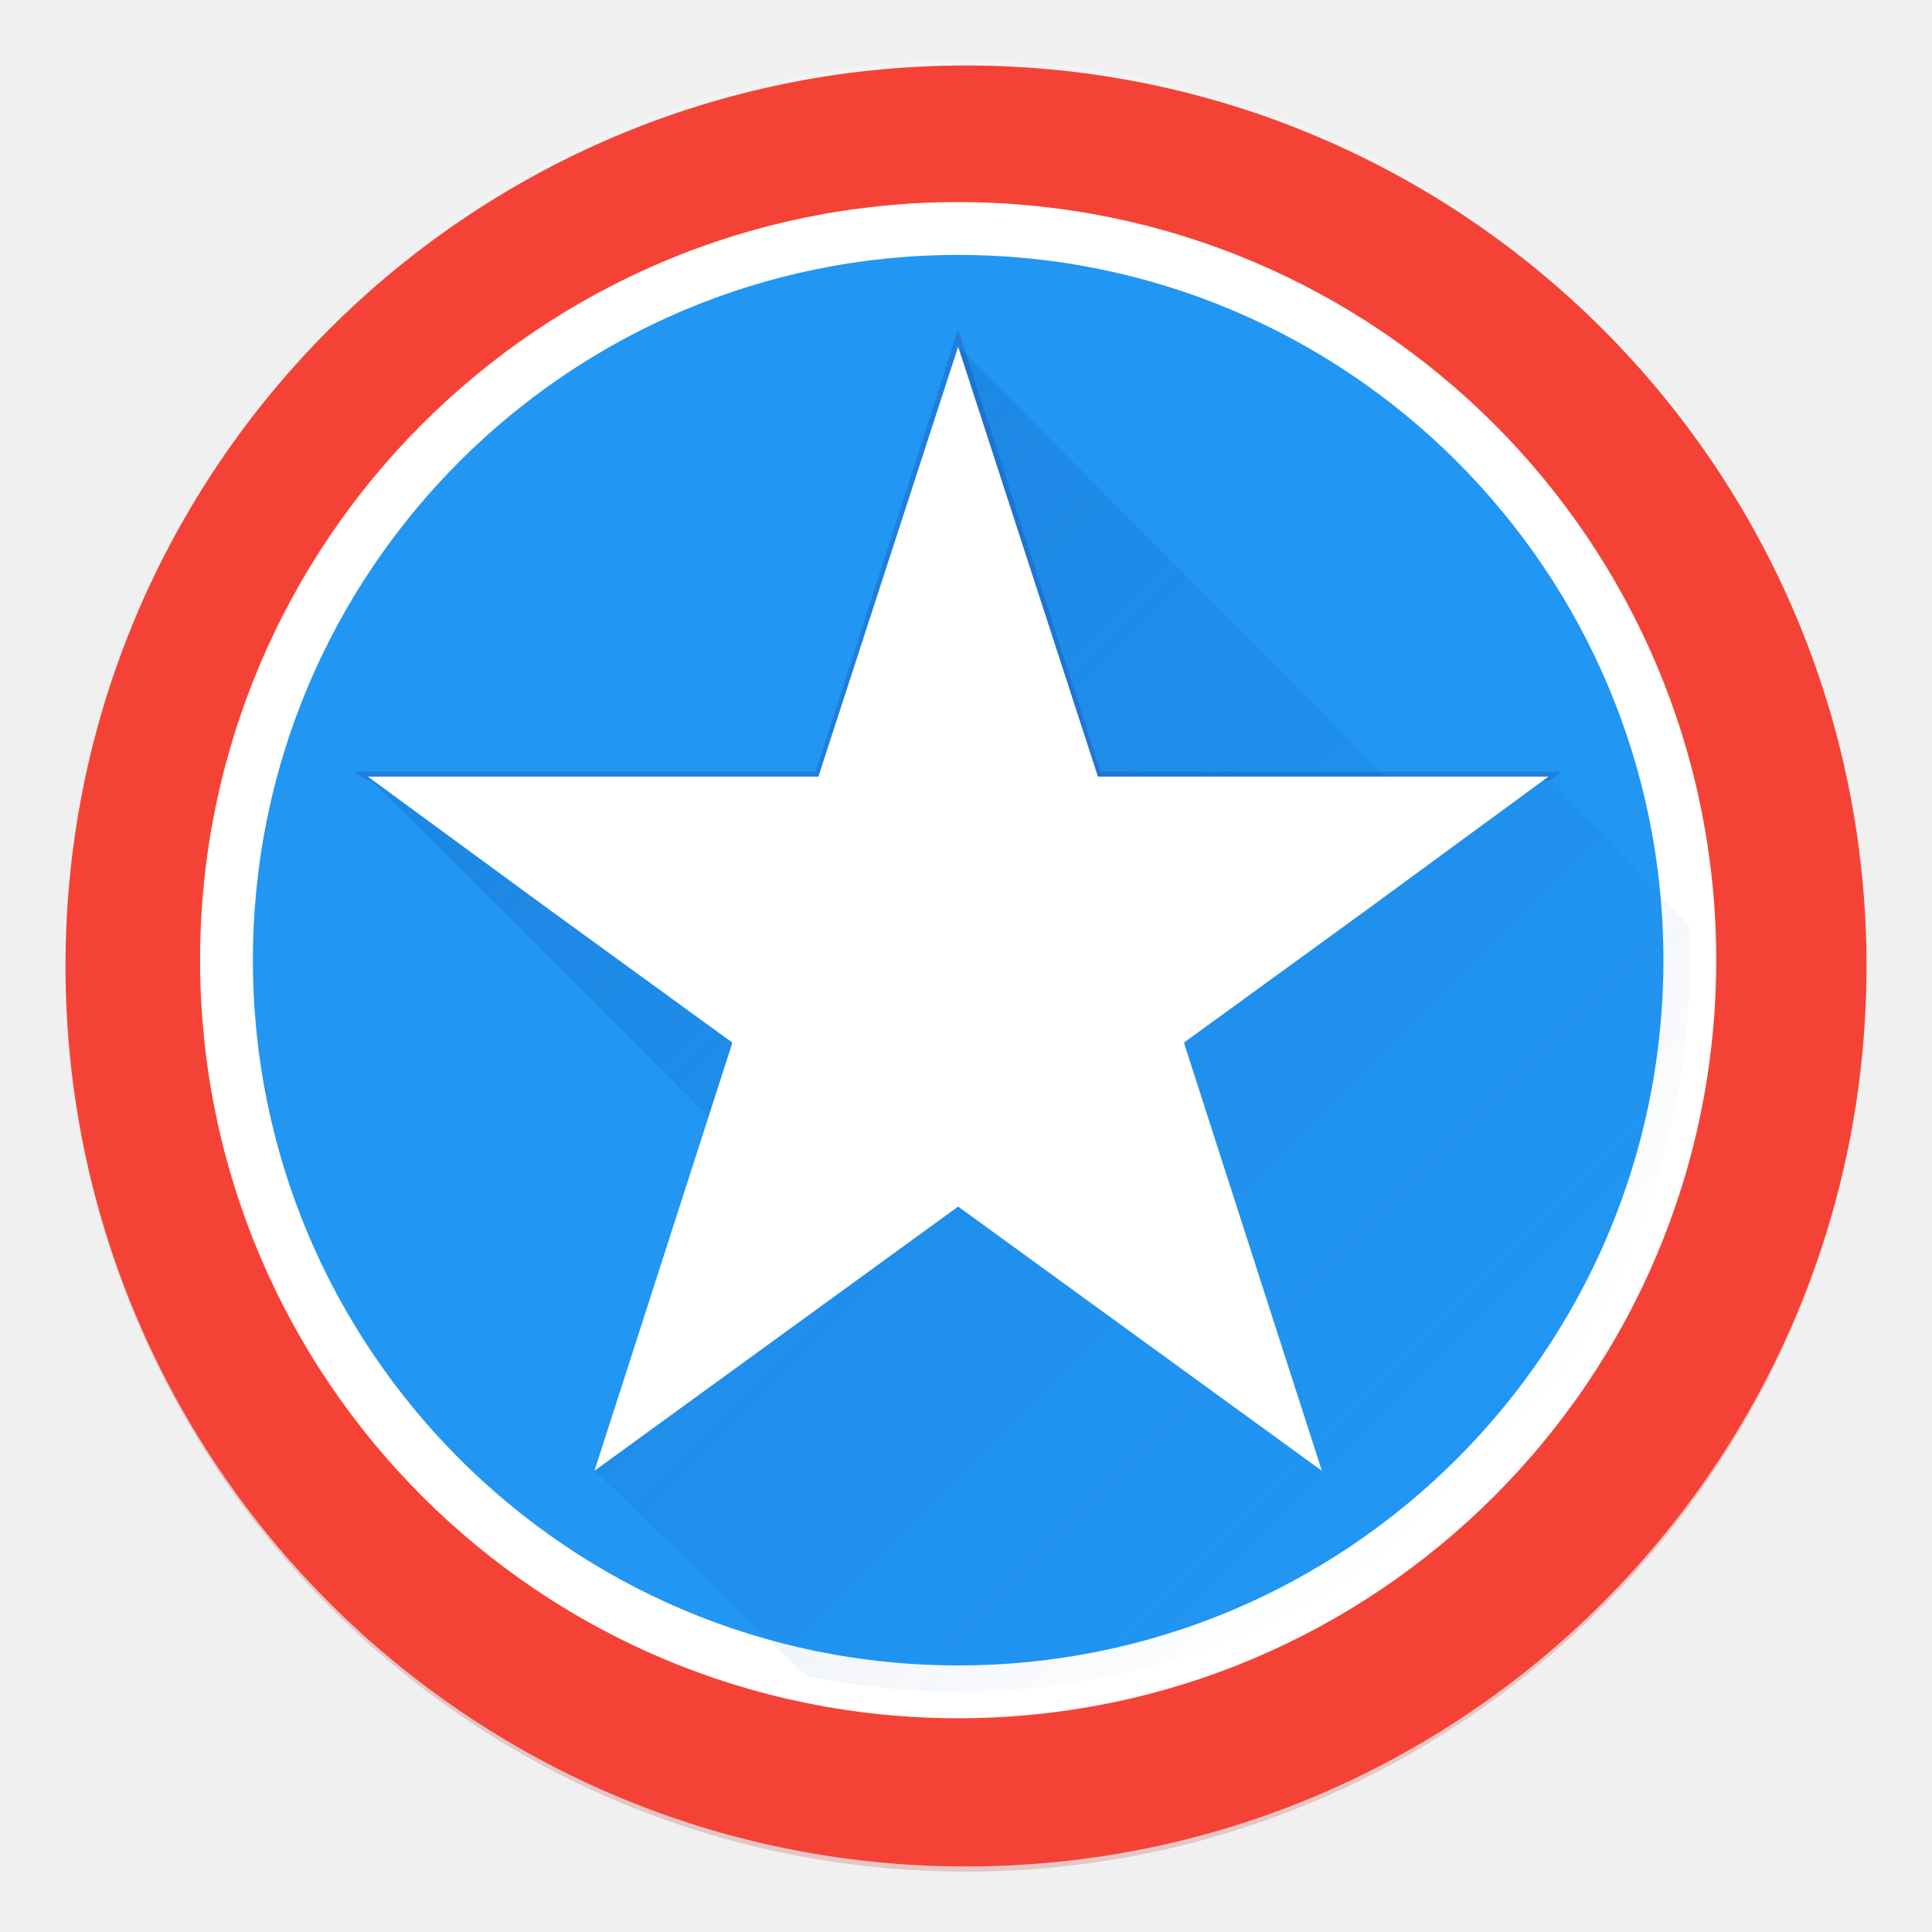
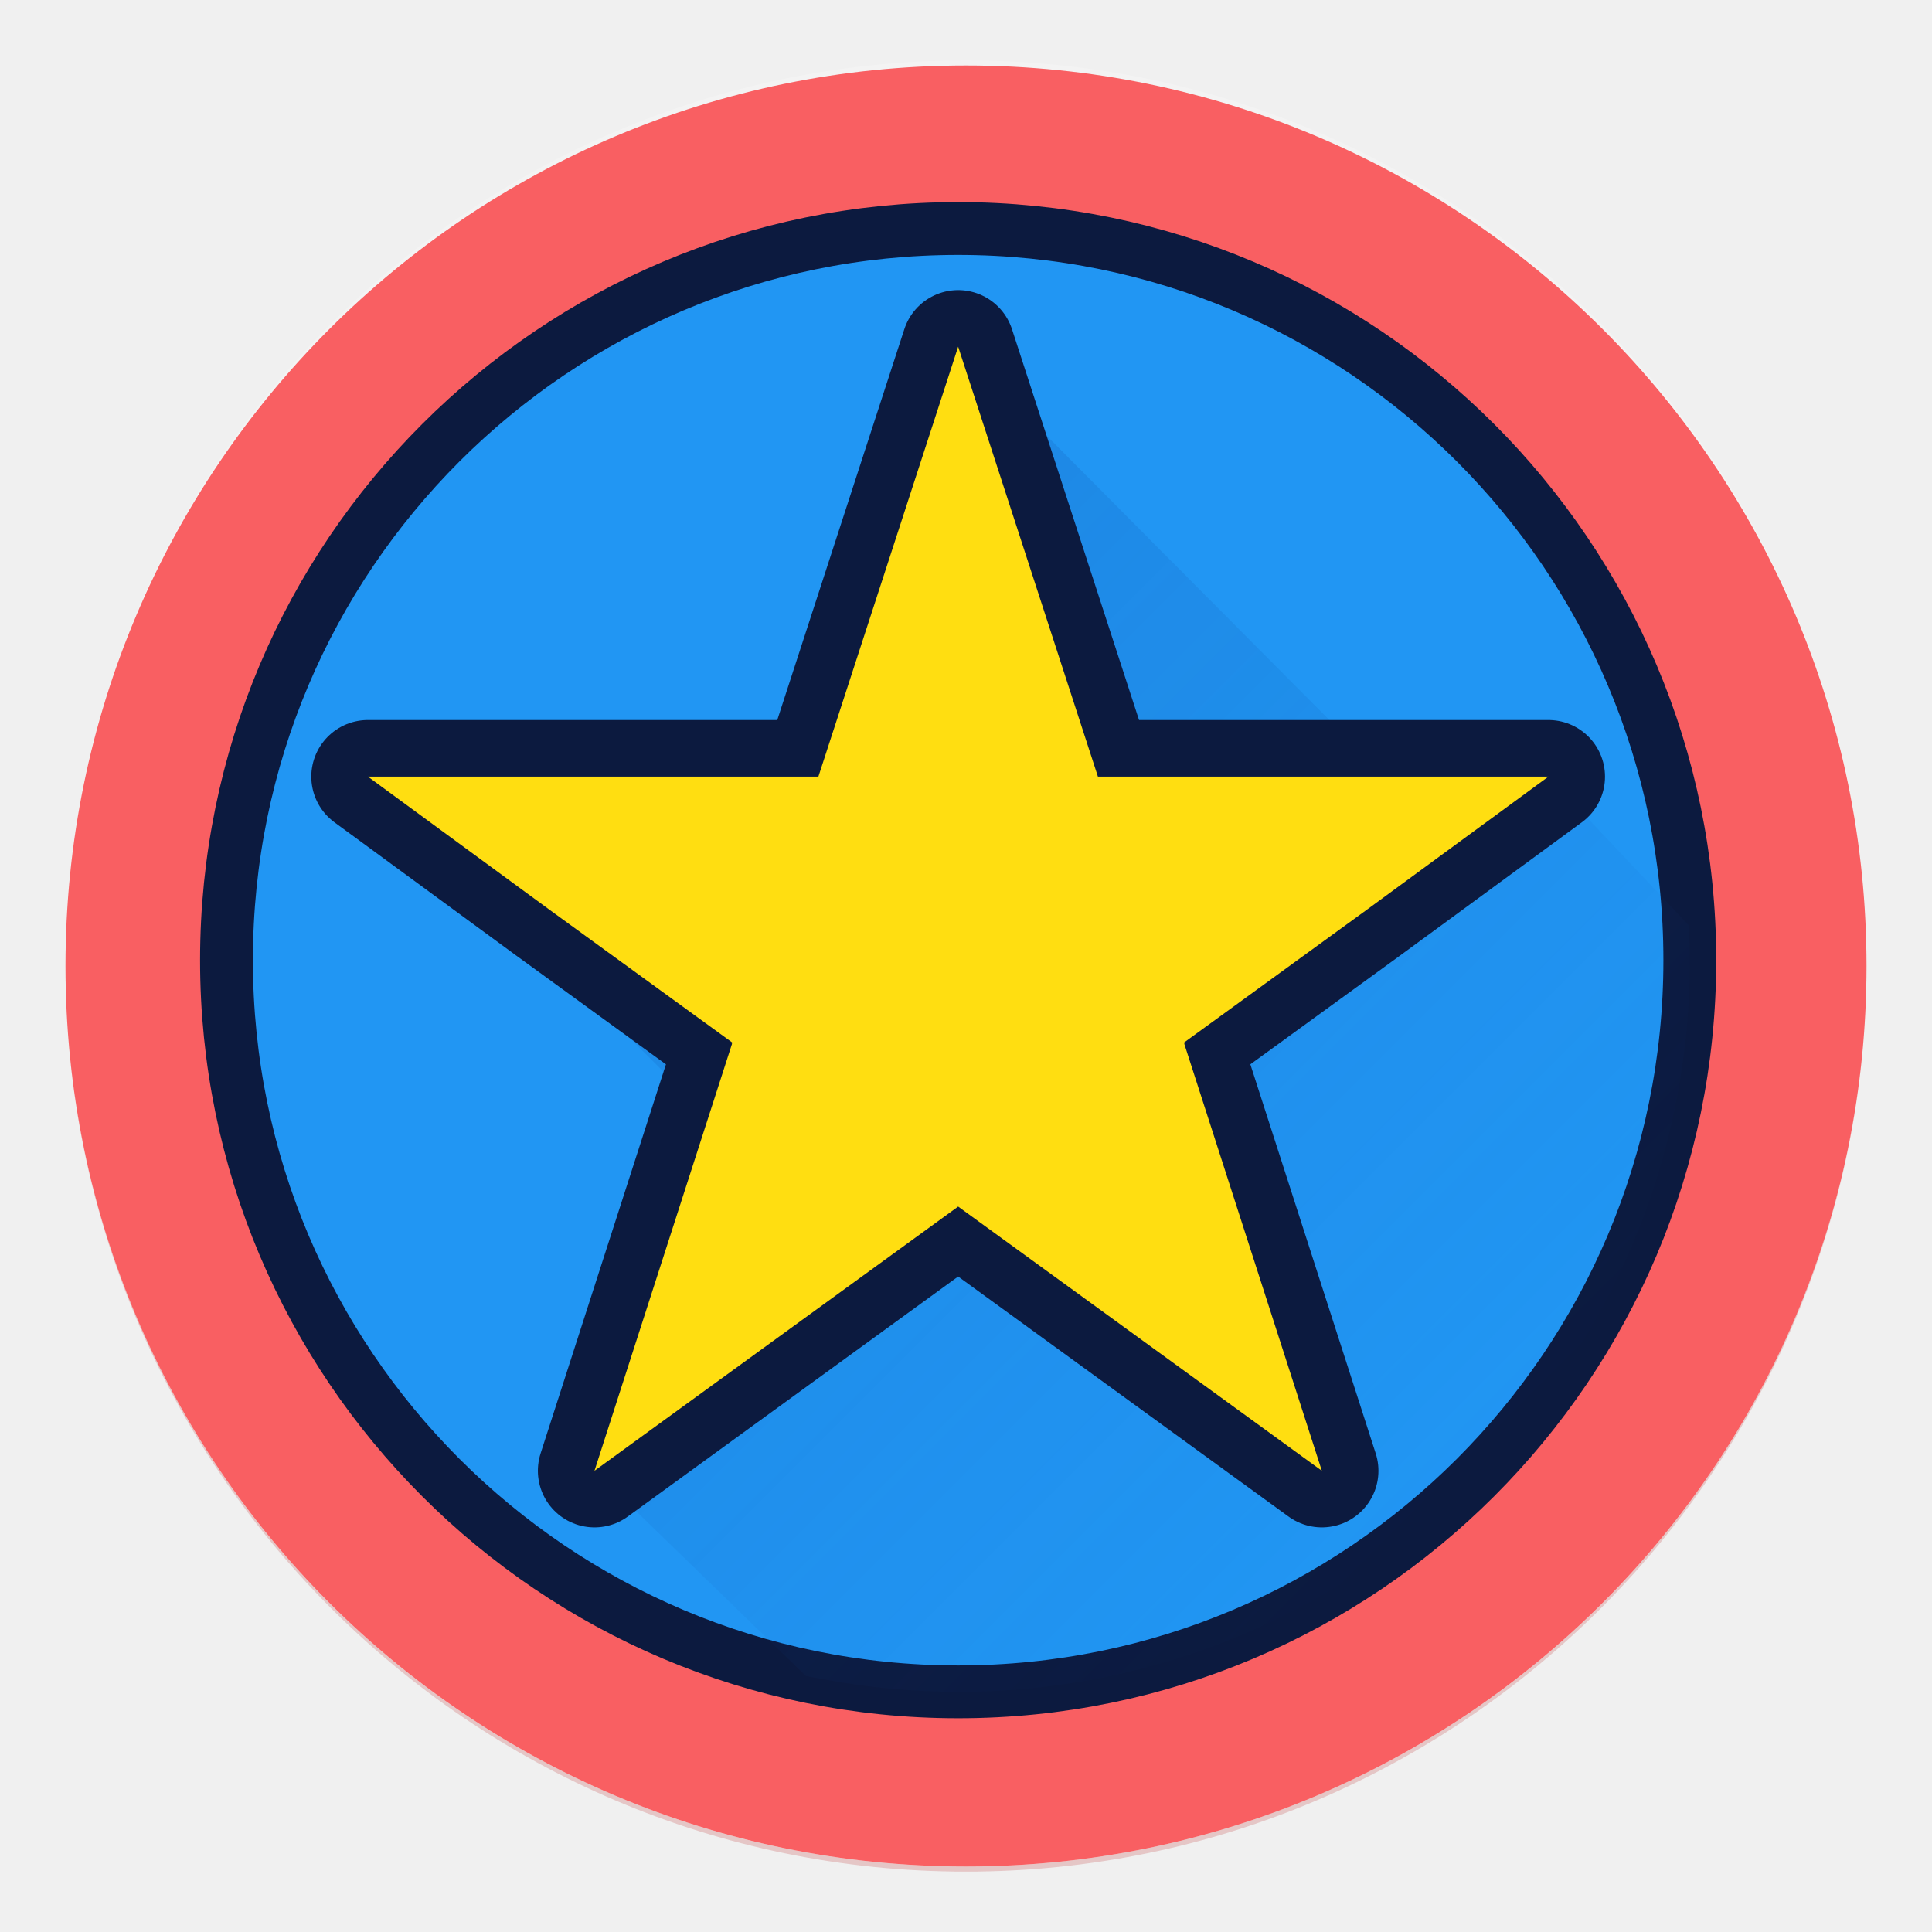
<svg xmlns="http://www.w3.org/2000/svg" enable-background="new 0 0 256 256" height="256px" id="Layer_1" version="1.1" viewBox="0 0 256 256" width="256px" xml:space="preserve">
  <g>
    <g>
      <path d="M128,247.322C62.1,247.322,8.678,193.9,8.678,128    C8.678,194.274,62.1,248,128,248s119.322-53.726,119.322-120C247.322,193.9,193.9,247.322,128,247.322z" enable-background="new    " fill="#B71C1C" opacity="0.2" />
      <path d="M128,8.678C193.9,8.678,247.322,62.1,247.322,128    C247.322,61.726,193.9,8,128,8S8.678,61.726,8.678,128C8.678,62.1,62.1,8.678,128,8.678z" enable-background="new    " fill="#FFFFFF" opacity="0.2" />
-       <circle cx="128" cy="128" fill="#F44336" r="119.322" />
+       <circle cx="128" cy="128" fill="#F95F62" r="119.322" />
    </g>
    <path d="M201.536,127.228c0,41.203-33.373,74.576-74.576,74.576s-74.576-33.373-74.576-74.576   s33.373-74.576,74.576-74.576S201.536,86.025,201.536,127.228L201.536,127.228z" fill="#0572B9" />
-     <path d="M223.909,127.228c0,53.546-43.403,96.949-96.949,96.949   s-96.949-43.403-96.949-96.949s43.403-96.949,96.949-96.949S223.909,73.682,223.909,127.228L223.909,127.228z" fill="#2196F3" stroke="#FFFFFF" stroke-width="7" />
+     <path d="M223.909,127.228c0,53.546-43.403,96.949-96.949,96.949   s-96.949-43.403-96.949-96.949s43.403-96.949,96.949-96.949S223.909,73.682,223.909,127.228L223.909,127.228z" fill="#2196F3" stroke="#0C1A3F" stroke-width="7" />
    <linearGradient gradientTransform="matrix(1 0 0 -1 4 251)" gradientUnits="userSpaceOnUse" id="SVGID_1_" x1="68.365" x2="188.185" y1="171.708" y2="51.888">
      <stop offset="0" style="stop-color:#0D47A1;stop-opacity:0.2" />
      <stop offset="1" style="stop-color:#0D47A1;stop-opacity:0" />
    </linearGradient>
    <path d="M126.96,224.177c53.545,0,96.949-43.403,96.949-96.949c0-1.24-0.048-2.468-0.094-3.697h-0.142   l0.139-0.102c-0.01-0.264-0.007-0.531-0.02-0.794l-18.622-19.726h-21.566L126.96,45.94l-18.52,56.968H48.749l45.138,45.056   L78.77,194.885l27.997,27.171c0.168,0.036,0.332,0.081,0.5,0.115l0.61,0.117c0.361,0.072,0.728,0.127,1.091,0.195l0.042-0.031   l-0.01,0.037C114.823,223.581,120.82,224.177,126.96,224.177z" fill="url(#SVGID_1_)" />
    <g>
      <polygon enable-background="new    " fill="none" opacity="0.2" points="126.96,45.94 145.48,102.908     205.171,102.908 205.389,102.748 145.48,102.748 126.96,45.262 108.44,102.748 48.531,102.748 48.749,102.908 108.44,102.908       " stroke="#1A237E" />
-       <polygon fill="#FFFFFF" points="175.15,194.885 156.915,138.285 156.957,138.254 156.915,138.124 181.146,120.521     205.171,102.908 145.48,102.908 126.96,45.94 108.44,102.908 48.749,102.908 72.774,120.521 97.005,138.124 96.963,138.254     97.005,138.285 78.771,194.885 126.96,159.876   " />
+       <polygon fill="#ffde11" stroke="#0C1A3F" stroke-linecap="round" stroke-linejoin="round" stroke-width="15" points="175.15,194.885 156.915,138.285 156.957,138.254 156.915,138.124 181.146,120.521     205.171,102.908 145.48,102.908 126.96,45.94 108.44,102.908 48.749,102.908 72.774,120.521 97.005,138.124 96.963,138.254     97.005,138.285 78.771,194.885 126.96,159.876   " />
+       <polygon fill="#ffde11" points="175.15,194.885 156.915,138.285 156.957,138.254 156.915,138.124 181.146,120.521     205.171,102.908 145.48,102.908 126.96,45.94 108.44,102.908 48.749,102.908 72.774,120.521 97.005,138.124 96.963,138.254     97.005,138.285 78.771,194.885 126.96,159.876   " />
    </g>
  </g>
</svg>
